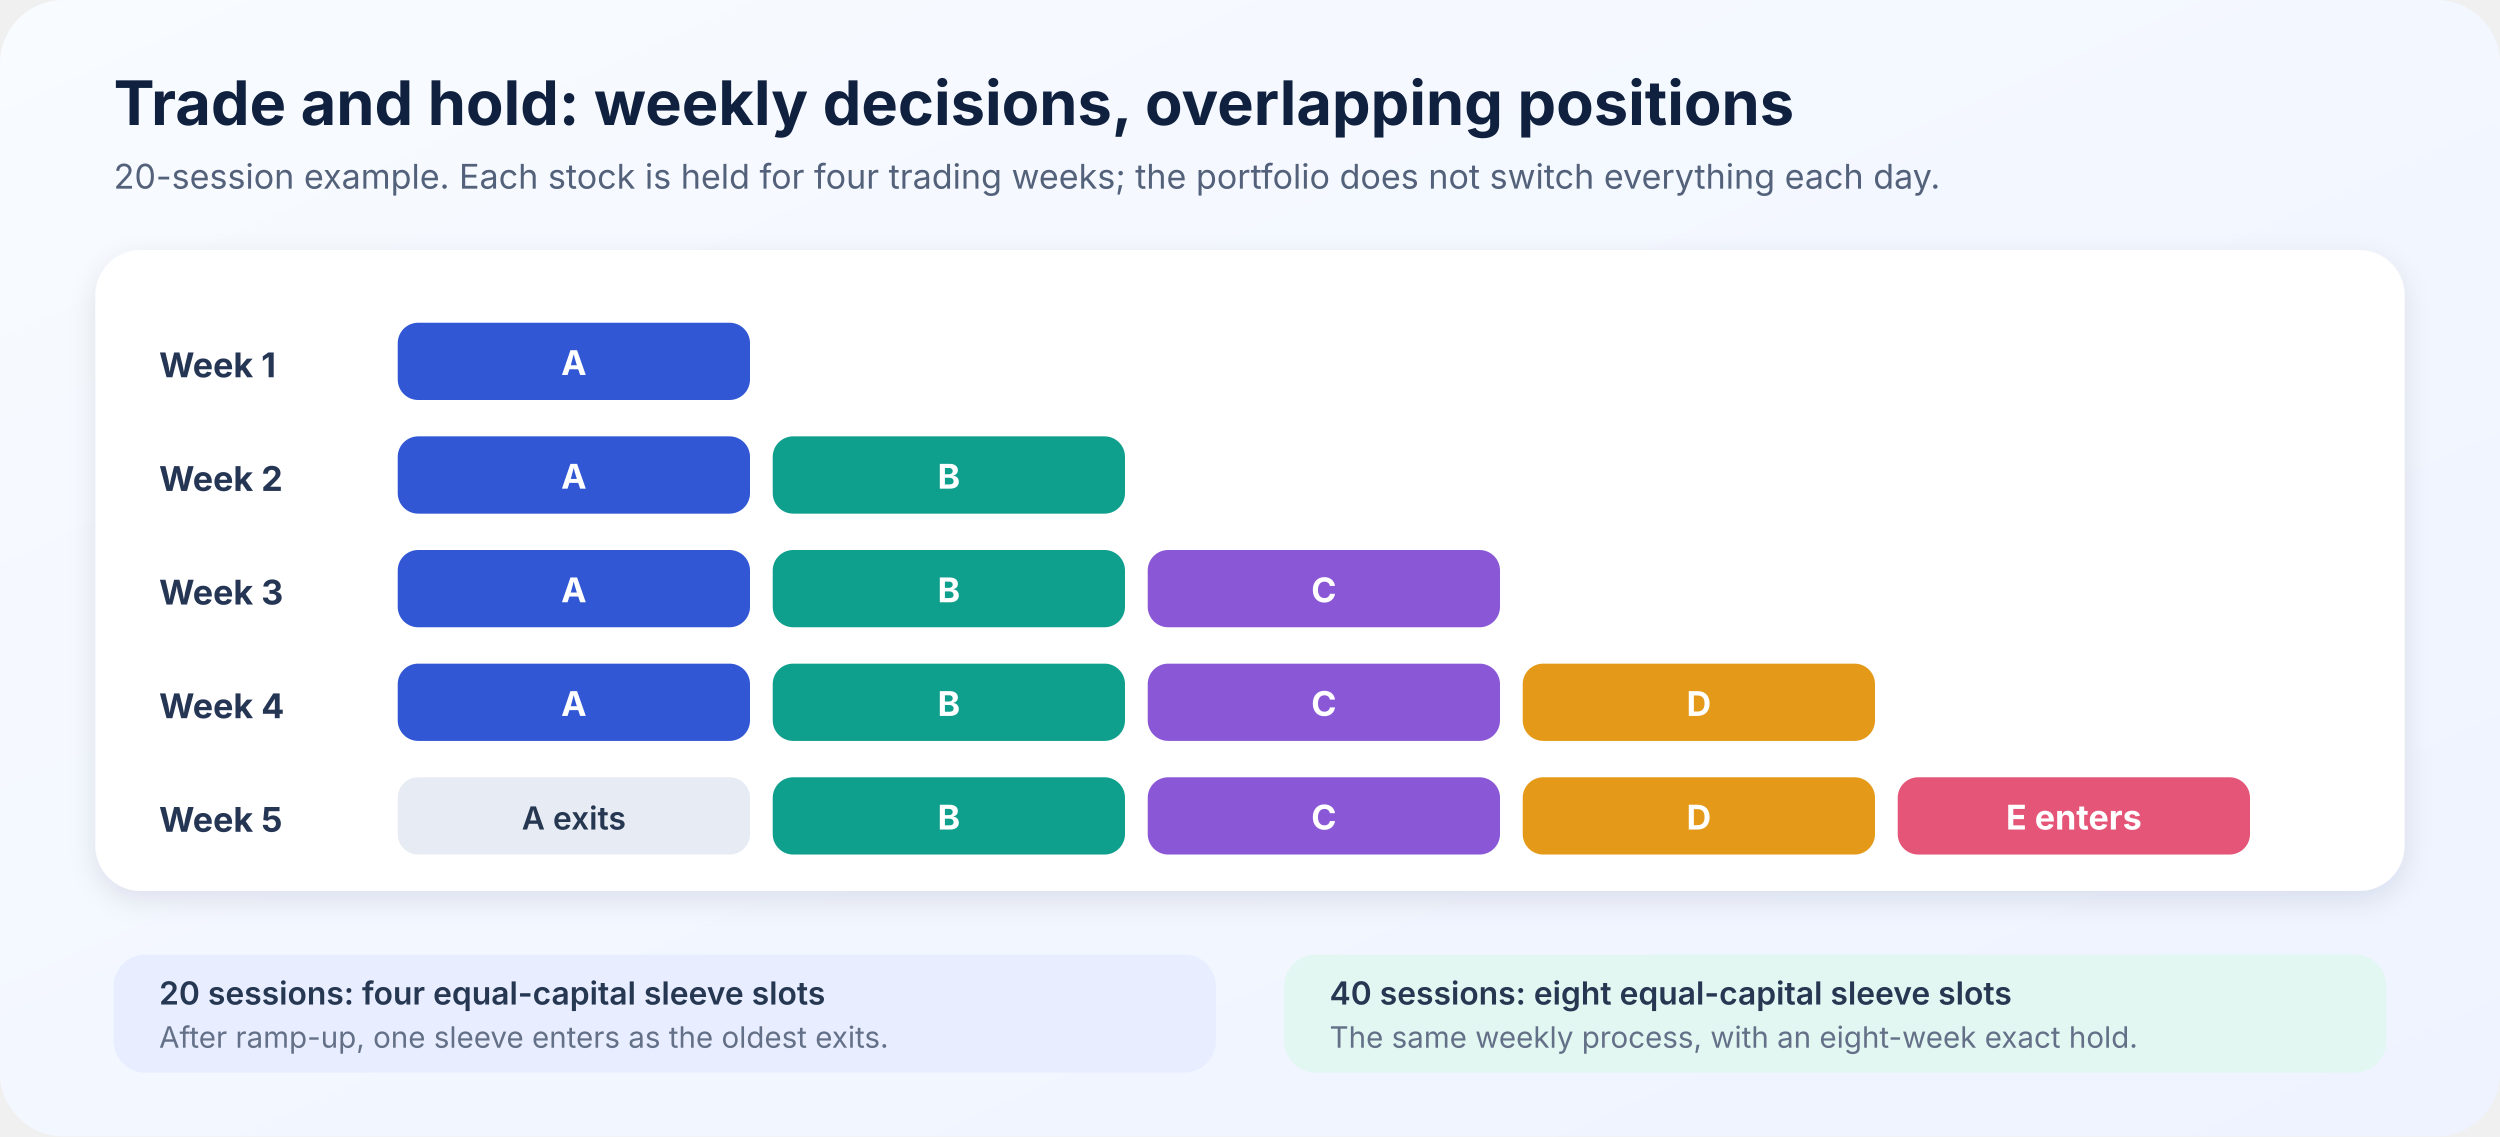
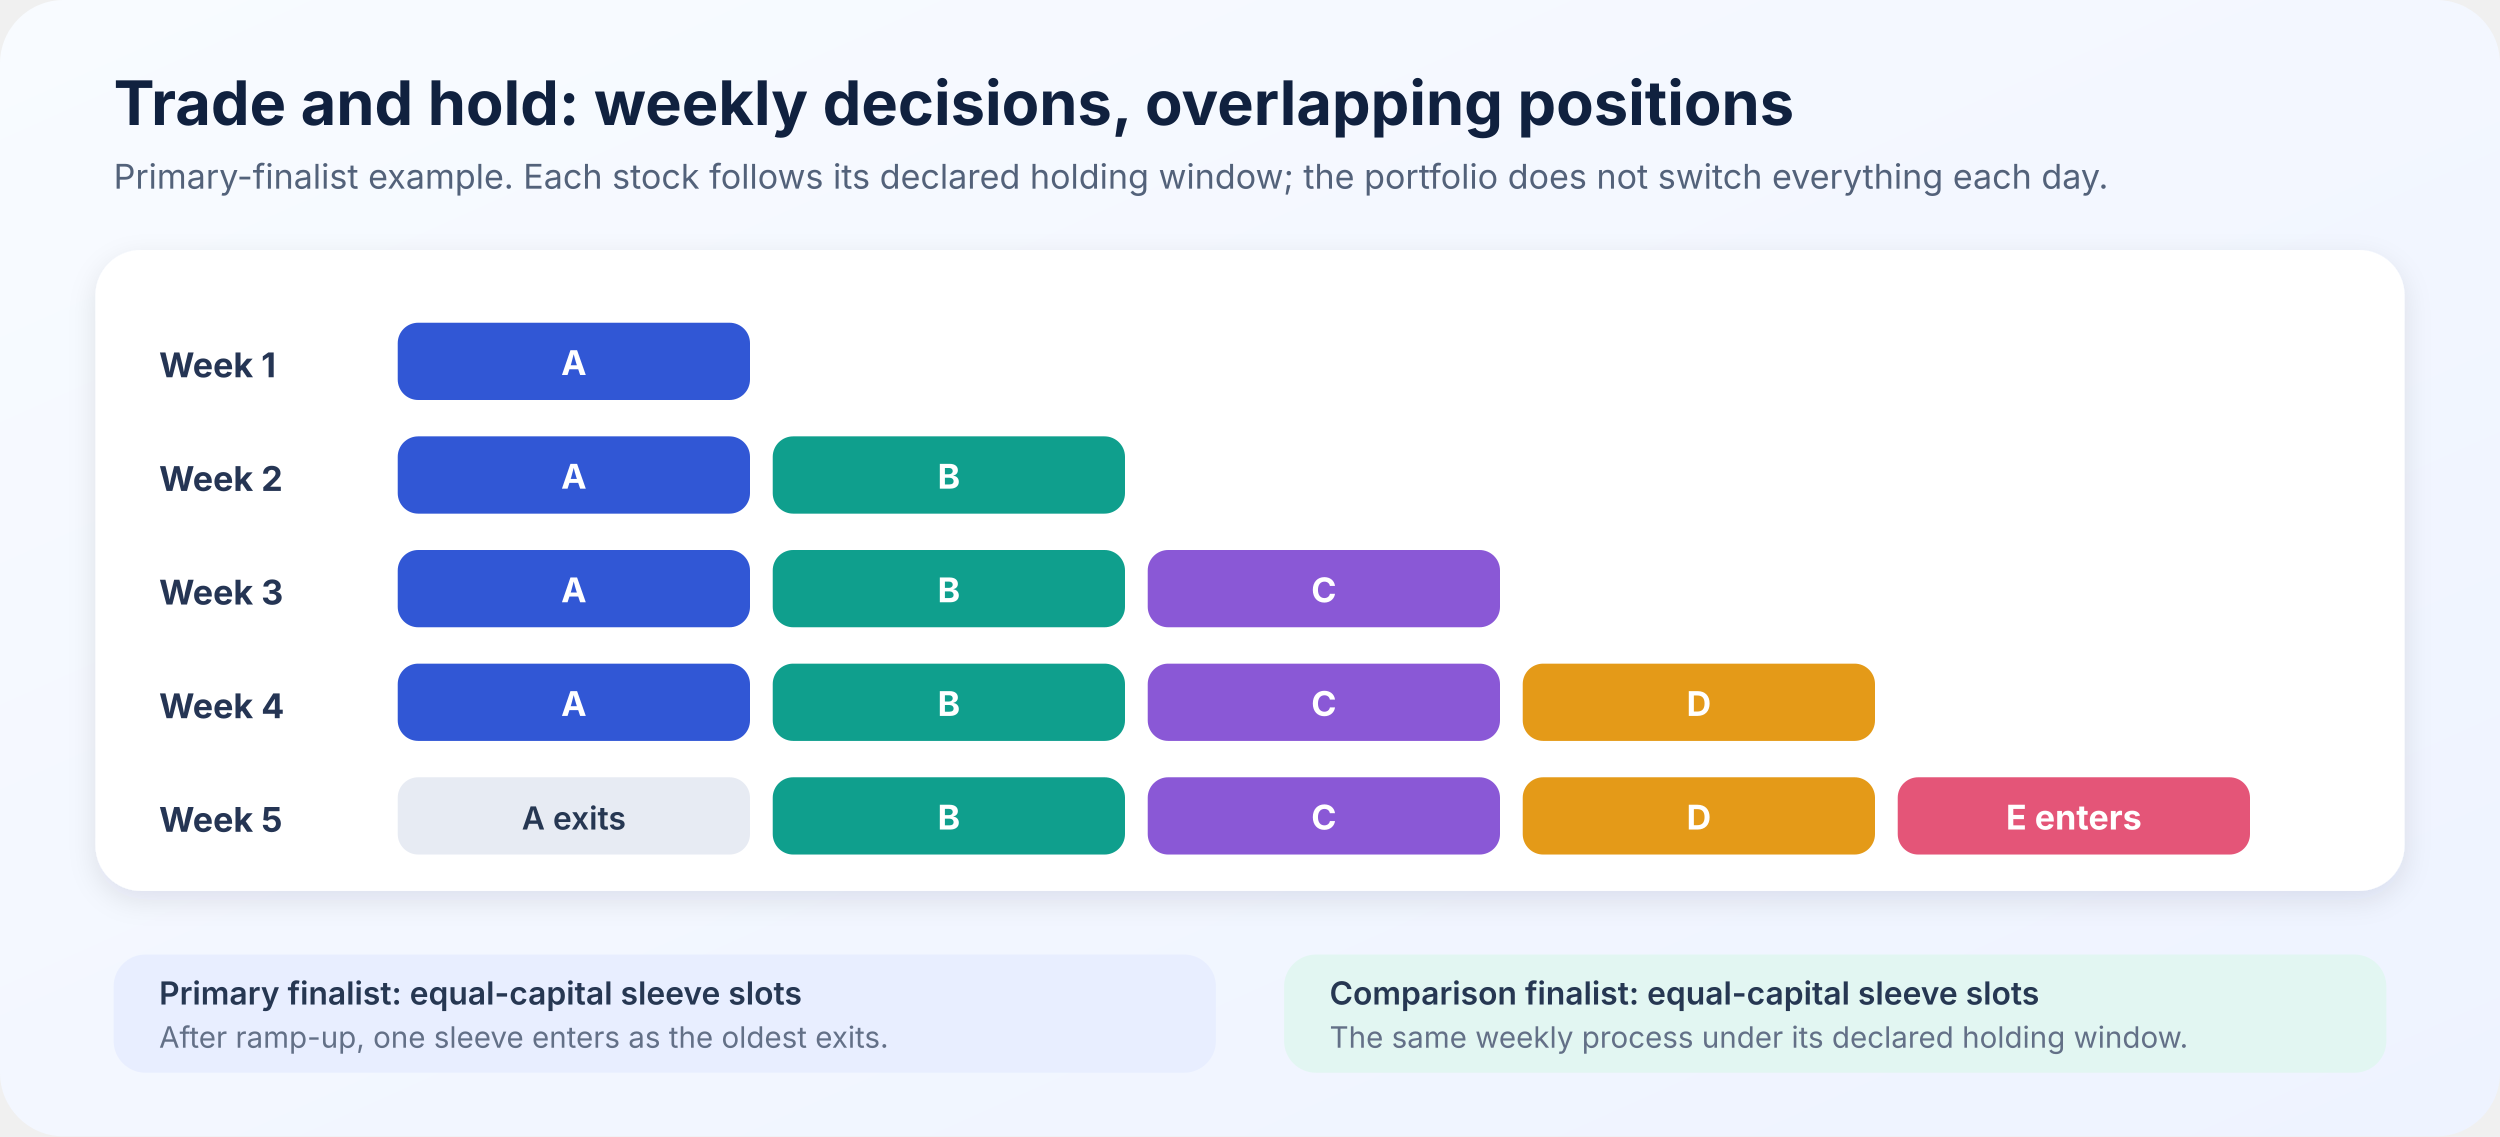
<svg xmlns="http://www.w3.org/2000/svg" width="1100" height="500" viewBox="0 0 1100 500" role="img" aria-labelledby="title desc">
  <defs>
    <linearGradient id="bg" x1="0" y1="0" x2="1" y2="1">
      <stop offset="0" stop-color="#f8fbff" />
      <stop offset="1" stop-color="#eef3ff" />
    </linearGradient>
    <filter id="shadow" x="-10%" y="-20%" width="120%" height="150%">
      <feDropShadow dx="0" dy="4" stdDeviation="6" flood-color="#14213d" flood-opacity="0.10" />
    </filter>
    <style>
      .title{font:700 27px Inter,Segoe UI,sans-serif;fill:#10213f}.sub{font:15px Inter,Segoe UI,sans-serif;fill:#53627a}.week{font:700 15px Inter,Segoe UI,sans-serif;fill:#253554}.slot{font:700 15px Inter,Segoe UI,sans-serif;fill:#fff}.note{font:600 14px Inter,Segoe UI,sans-serif;fill:#263752}.small{font:13px Inter,Segoe UI,sans-serif;fill:#637087}
    </style>
  </defs>
  <rect width="1100" height="500" rx="28" fill="url(#bg)" />
  <text x="50" y="55" class="title">Trade and hold: weekly decisions, overlapping positions</text>
-   <text x="50" y="83" class="sub">20-session example. Each stock is held for four trading weeks; the portfolio does not switch everything each day.</text>
+   <text x="50" y="83" class="sub">Primary-finalist example. Each stock follows its declared holding window; the portfolio does not switch everything each day.</text>
  <g filter="url(#shadow)">
    <rect x="42" y="110" width="1016" height="282" rx="20" fill="#fff" />
  </g>
  <g transform="translate(70 138)">
    <text x="0" y="28" class="week">Week 1</text>
    <text x="0" y="78" class="week">Week 2</text>
    <text x="0" y="128" class="week">Week 3</text>
    <text x="0" y="178" class="week">Week 4</text>
    <text x="0" y="228" class="week">Week 5</text>
    <g transform="translate(105 0)">
      <rect x="0" y="4" width="155" height="34" rx="9" fill="#3157d5" />
      <text x="77.5" y="27" text-anchor="middle" class="slot">A</text>
      <rect x="0" y="54" width="155" height="34" rx="9" fill="#3157d5" />
      <text x="77.5" y="77" text-anchor="middle" class="slot">A</text>
      <rect x="165" y="54" width="155" height="34" rx="9" fill="#0f9f8d" />
      <text x="242.5" y="77" text-anchor="middle" class="slot">B</text>
      <rect x="0" y="104" width="155" height="34" rx="9" fill="#3157d5" />
      <text x="77.5" y="127" text-anchor="middle" class="slot">A</text>
      <rect x="165" y="104" width="155" height="34" rx="9" fill="#0f9f8d" />
      <text x="242.5" y="127" text-anchor="middle" class="slot">B</text>
      <rect x="330" y="104" width="155" height="34" rx="9" fill="#8a58d6" />
      <text x="407.5" y="127" text-anchor="middle" class="slot">C</text>
      <rect x="0" y="154" width="155" height="34" rx="9" fill="#3157d5" />
      <text x="77.5" y="177" text-anchor="middle" class="slot">A</text>
      <rect x="165" y="154" width="155" height="34" rx="9" fill="#0f9f8d" />
      <text x="242.5" y="177" text-anchor="middle" class="slot">B</text>
      <rect x="330" y="154" width="155" height="34" rx="9" fill="#8a58d6" />
      <text x="407.5" y="177" text-anchor="middle" class="slot">C</text>
      <rect x="495" y="154" width="155" height="34" rx="9" fill="#e49a18" />
      <text x="572.5" y="177" text-anchor="middle" class="slot">D</text>
      <rect x="0" y="204" width="155" height="34" rx="9" fill="#e7ebf3" />
      <text x="77.5" y="227" text-anchor="middle" class="note">A exits</text>
      <rect x="165" y="204" width="155" height="34" rx="9" fill="#0f9f8d" />
      <text x="242.5" y="227" text-anchor="middle" class="slot">B</text>
      <rect x="330" y="204" width="155" height="34" rx="9" fill="#8a58d6" />
      <text x="407.5" y="227" text-anchor="middle" class="slot">C</text>
      <rect x="495" y="204" width="155" height="34" rx="9" fill="#e49a18" />
      <text x="572.5" y="227" text-anchor="middle" class="slot">D</text>
      <rect x="660" y="204" width="155" height="34" rx="9" fill="#e45578" />
      <text x="737.5" y="227" text-anchor="middle" class="slot">E enters</text>
    </g>
  </g>
  <rect x="50" y="420" width="485" height="52" rx="14" fill="#e8eeff" />
-   <text x="70" y="442" class="note">20 sessions: four equal-capital sleeve slots</text>
+   <text x="70" y="442" class="note">Primary finalist: equal-capital sleeve slots</text>
  <text x="70" y="461" class="small">After ramp-up, one sleeve enters as the oldest exits.</text>
  <rect x="565" y="420" width="485" height="52" rx="14" fill="#e2f6f2" />
-   <text x="585" y="442" class="note">40 sessions: eight equal-capital sleeve slots</text>
-   <text x="585" y="461" class="small">The same weekly process, with an eight-week exact hold.</text>
+   <text x="585" y="442" class="note">Comparison finalist: equal-capital sleeve slots</text>
+   <text x="585" y="461" class="small">The same weekly process under its declared holding window.</text>
</svg>
